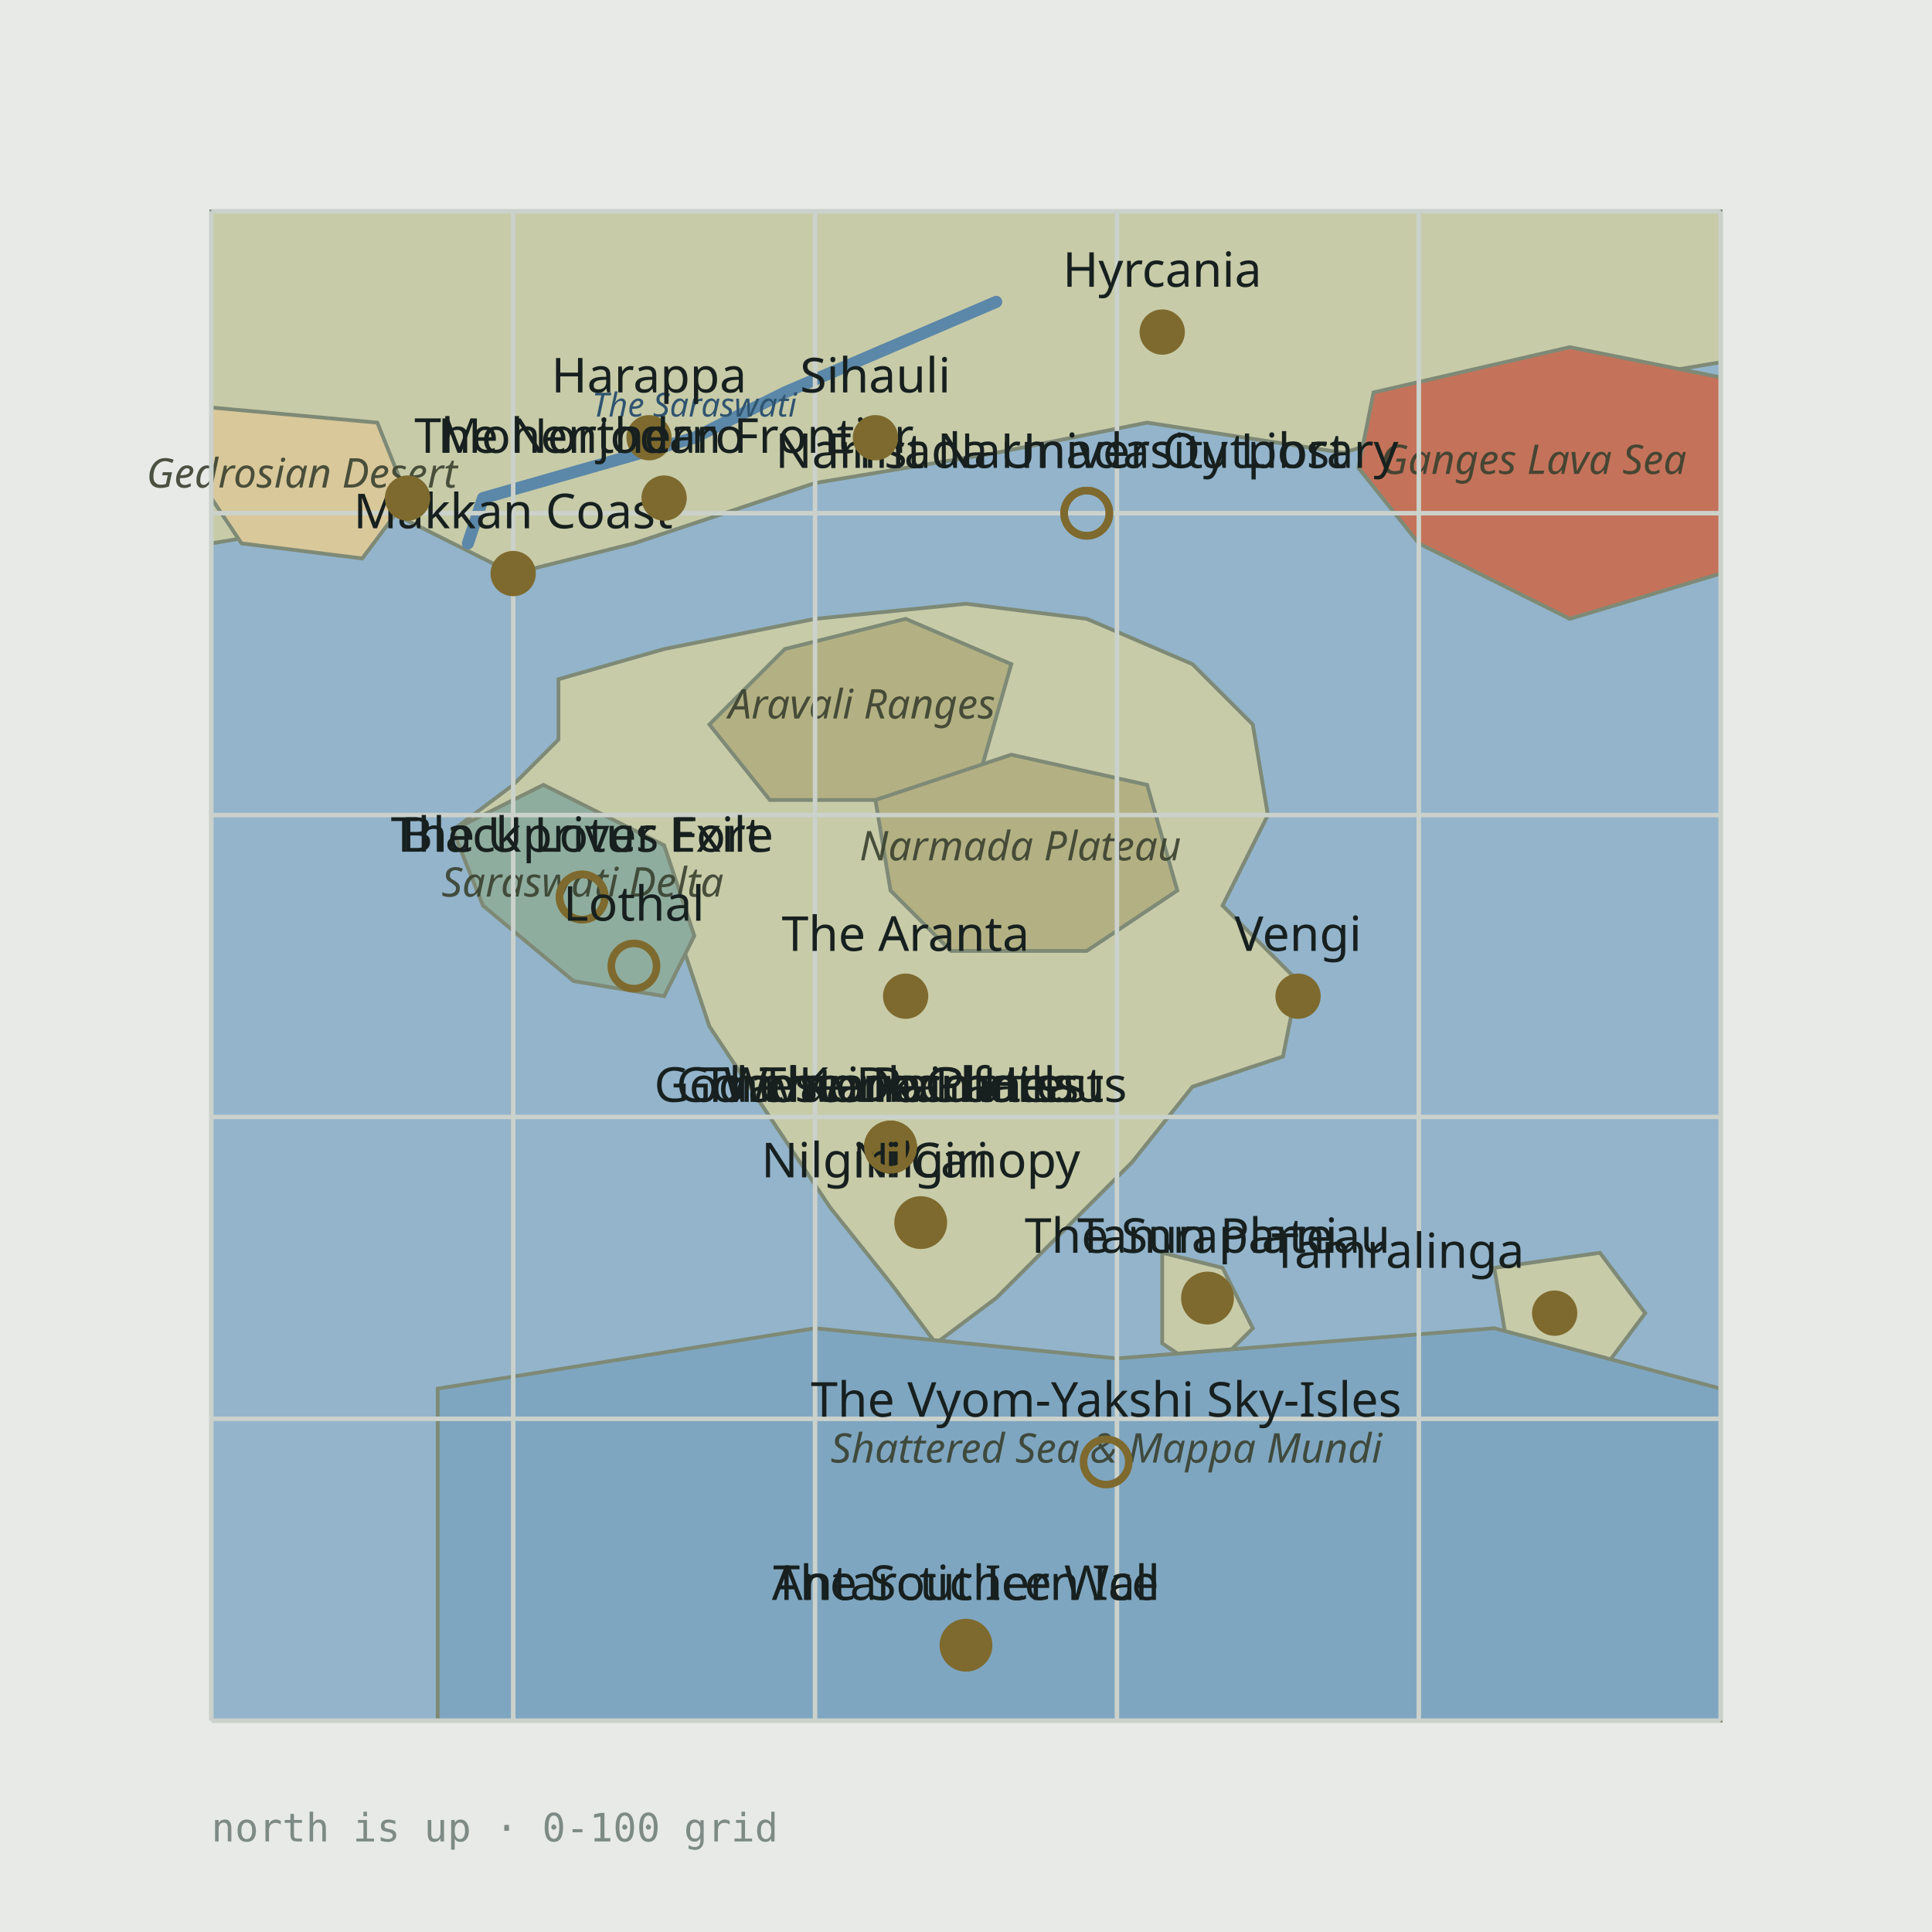
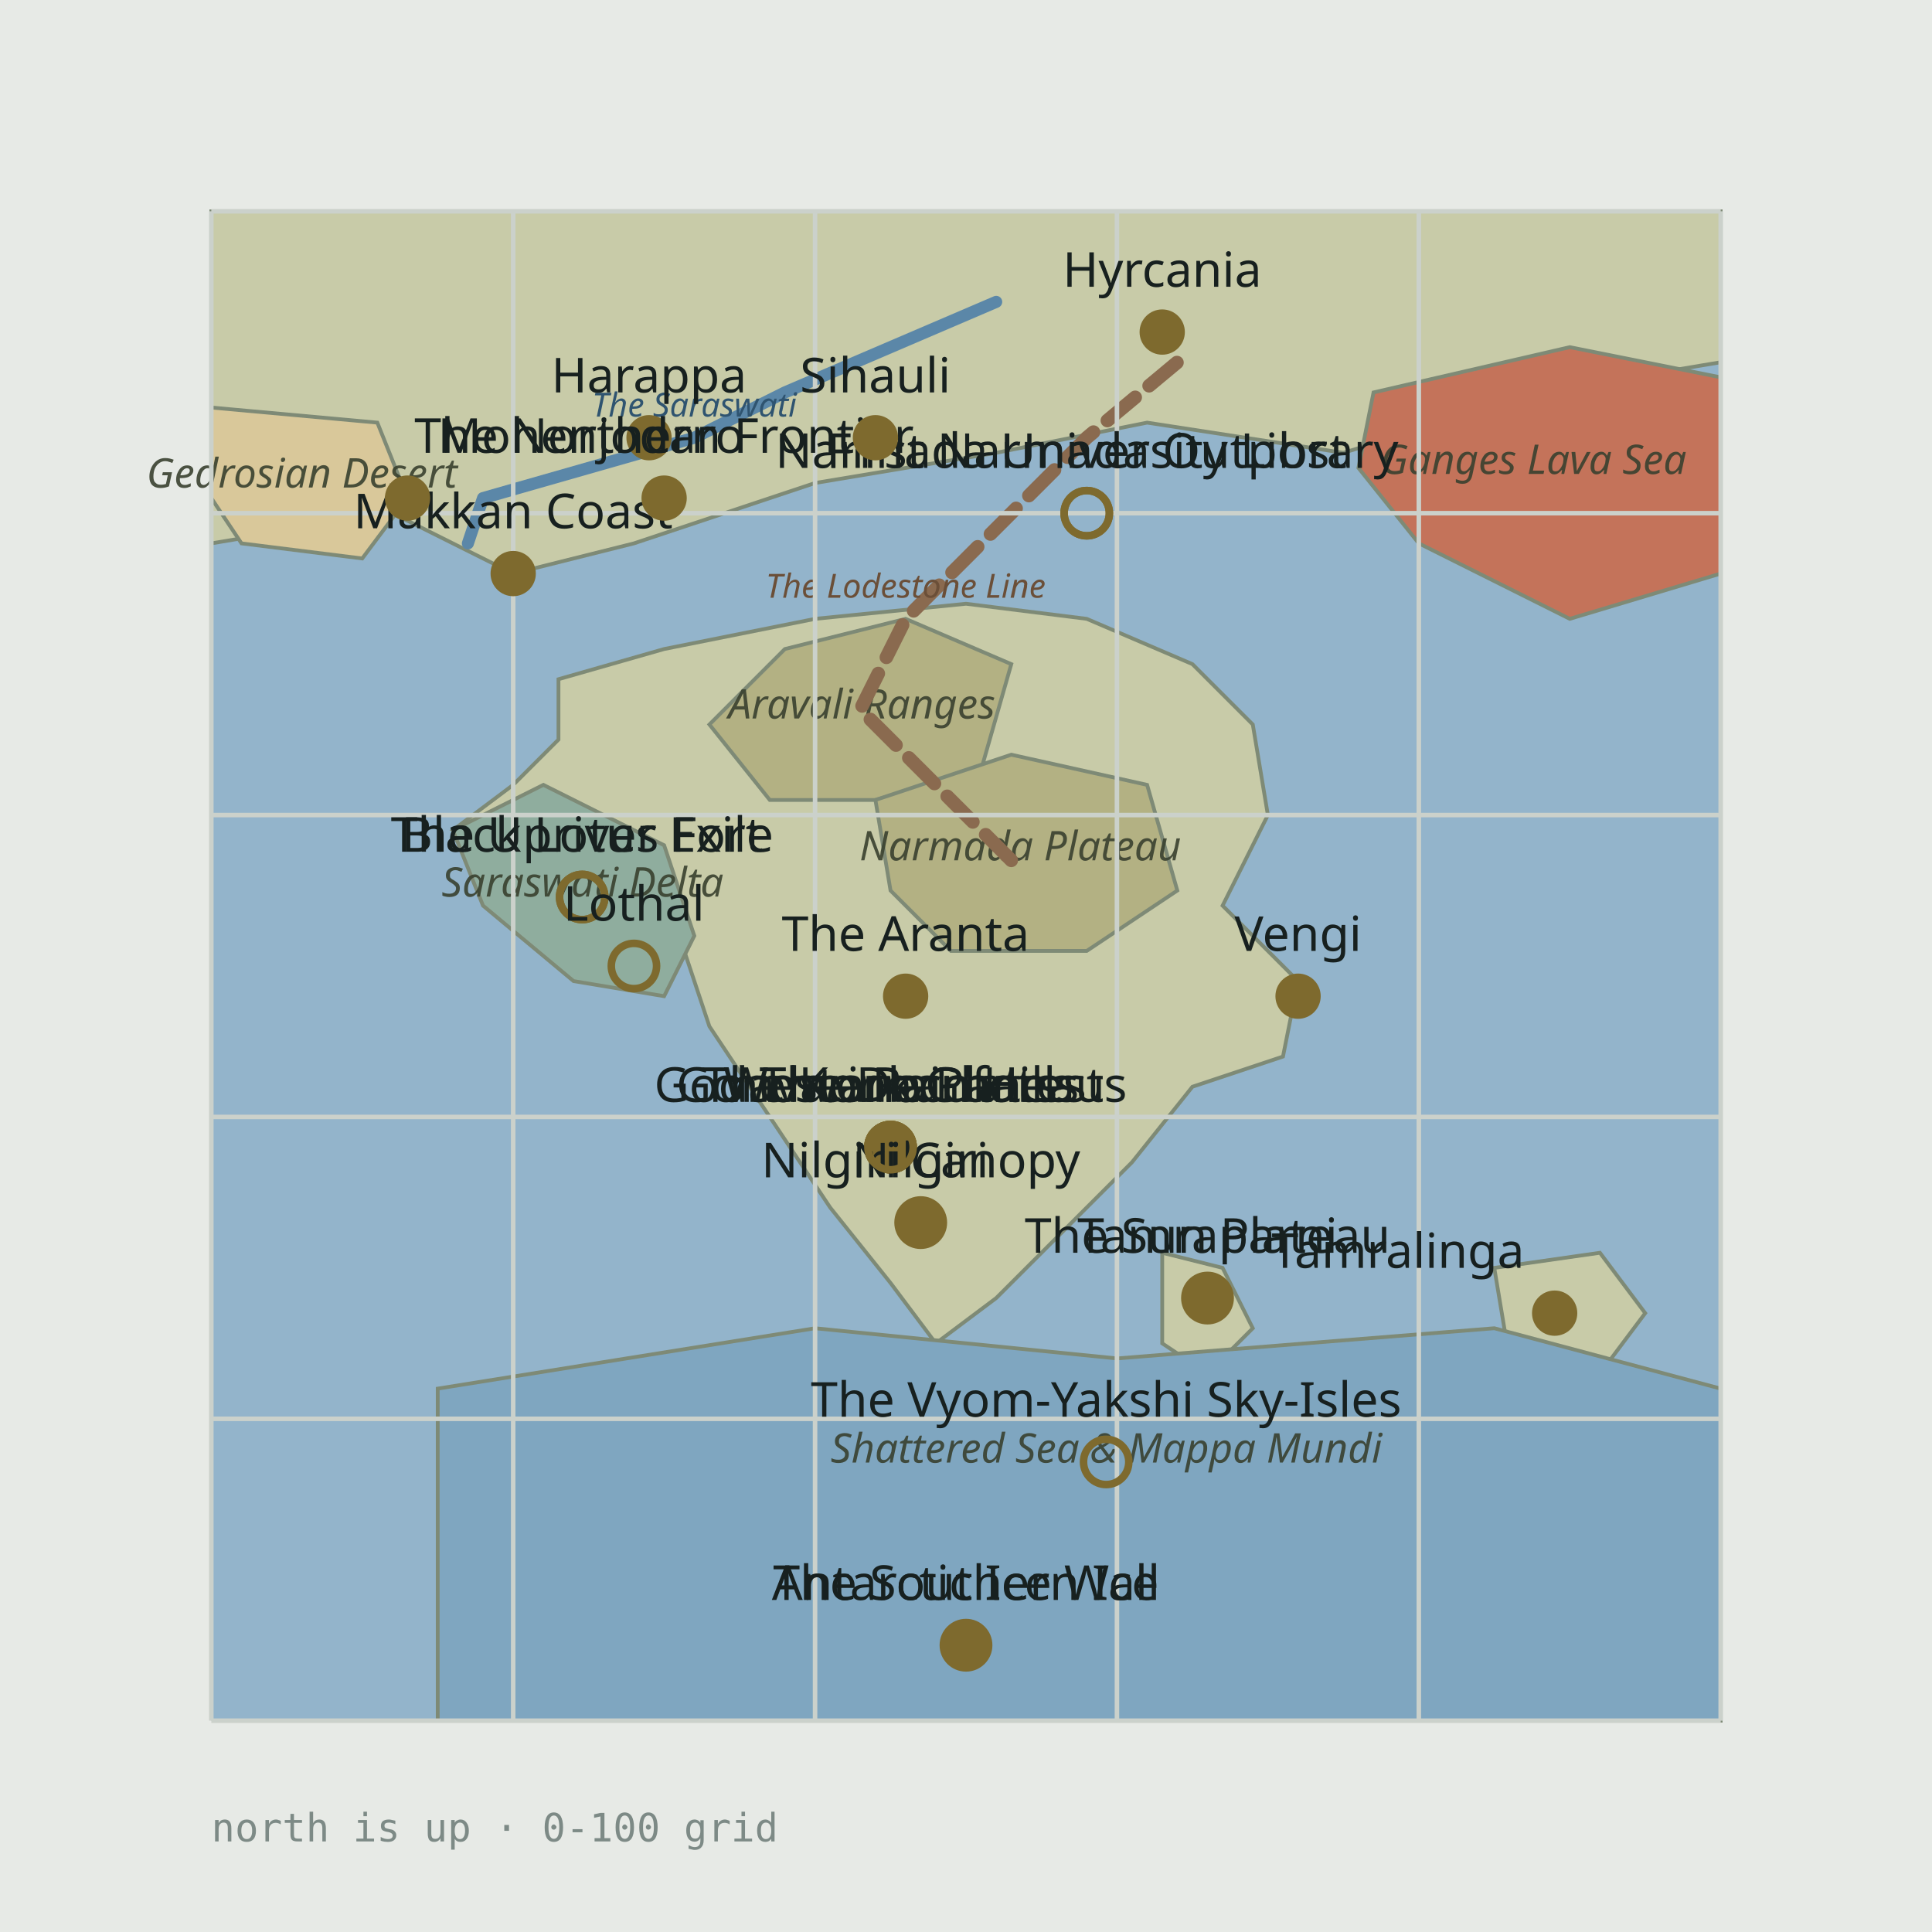
- <svg xmlns="http://www.w3.org/2000/svg" viewBox="-14 -14 128 128" width="720" role="img" aria-label="Map of Current Era (Age of Machinery)">
+ <svg xmlns="http://www.w3.org/2000/svg" viewBox="-14 -14 128 128" width="720" role="img" aria-label="Map of The Age of Machinery">
  <style>
  .bg{fill:#E7EAE6}.grid{stroke:#CBD1CB;stroke-width:.3}.edge{stroke:#AFB8B1;stroke-width:.6}
  .dot{fill:#2C5C8F}.dot-place{fill:#7E6A2E}
  .dot-within{fill:none;stroke:#7E6A2E;stroke-width:.5}
  .lbl{fill:#17201F;font:3.2px Archivo,sans-serif}
  .cap{fill:#7D8A86;font:2.6px 'JetBrains Mono',monospace}
  .sea{fill:#93B4CB} .land{fill:#C8CBA8}
  polygon{stroke:#7E8A76;stroke-width:.25}
  .rgn{fill:#39402F;font:2.7px Archivo,sans-serif;font-style:italic;opacity:.9}
  .course{fill:none;stroke:#5B87A8;stroke-width:.8;stroke-linejoin:round;stroke-linecap:round}
+   .route{fill:none;stroke:#8A6A4F;stroke-width:.9;stroke-dasharray:2.4 1.2;stroke-linejoin:round;stroke-linecap:round}
+   .route-lbl{fill:#6B4F38;font:2.2px Archivo,sans-serif;font-style:italic}
  .course-lbl{fill:#2F5470;font:2.2px Archivo,sans-serif;font-style:italic}
  .t-desert{fill:#D9C89A}.t-plains{fill:#A8BE84}.t-forest{fill:#7EA46E}.t-wetland{fill:#8FAD9E}.t-hills{fill:#B3B183}.t-mountains{fill:#A9A79C}.t-river{fill:#8FB3C4}.t-coast{fill:#D8CBA0}.t-sea{fill:#7FA6C0}.t-lava_field{fill:#C4735A}
  @media(prefers-color-scheme:dark){
   .bg{fill:#121817}.grid{stroke:#28322F}.edge{stroke:#3E4C4E}
   .dot{fill:#74A8DA}.dot-place{fill:#CBAE6A}.dot-within{fill:none;stroke:#CBAE6A}   .lbl{fill:#E2E7E3}.cap{fill:#78857F}
   .sea{fill:#18242E} .land{fill:#2A3026}
   polygon{stroke:#3A4436} .rgn{fill:#9FB09A}
   .course{stroke:#6E9CBD} .course-lbl{fill:#9DBDD4}
+    .route{stroke:#B08D6B} .route-lbl{fill:#C7A181}
   .t-desert{fill:#3B3524}.t-plains{fill:#2A3520}.t-forest{fill:#20301E}.t-wetland{fill:#1E2E2A}.t-hills{fill:#302E20}.t-mountains{fill:#2C2B26}.t-river{fill:#1D2E36}.t-coast{fill:#393322}.t-sea{fill:#1B2C36}.t-lava_field{fill:#3A1C15}
  }
</style>
  <rect class="bg" x="-14" y="-14" width="128" height="128" />
  <rect class="sea" x="0" y="0" width="100" height="100" />
  <polygon class="land" points="23,31 30,29 40,27 50,26 58,27 65,30 69,34 70,40 67,46 72,51 71,56 65,58 61,63 57,67 52,72 48,75 45,71 41,66 37,60 33,54 31,48 30,45 25,44 19,43 16,41 20,38 23,35" />
  <polygon class="land" points="0,0 100,0 100,10 88,12 75,16 62,14 52,16 40,18 28,22 20,24 12,20 0,22" />
  <polygon class="land" points="85,70 92,69 95,73 92,77 86,76" />
  <polygon class="land" points="63,69 67,70 69,74 66,77 63,75" />
  <polygon class="t-hills" points="33,34 38,29 46,27 53,30 51,37 44,39 37,39" />
  <text class="rgn" x="43.1" y="33.6" text-anchor="middle">Aravali Ranges</text>
  <polygon class="t-lava_field" points="77,12 90,9 100,11 100,24 90,27 80,22 76,17" />
  <text class="rgn" x="87.6" y="17.4" text-anchor="middle">Ganges Lava Sea</text>
  <polygon class="t-desert" points="0,13 11,14 13,19 10,23 2,22 0,19" />
  <text class="rgn" x="6.0" y="18.3" text-anchor="middle">Gedrosian Desert</text>
  <polygon class="t-hills" points="44,39 53,36 62,38 64,45 58,49 49,49 45,45" />
  <text class="rgn" x="53.6" y="43.0" text-anchor="middle">Narmada Plateau</text>
  <polygon class="t-wetland" points="16,41 22,38 30,42 32,48 30,52 24,51 18,46" />
  <text class="rgn" x="24.6" y="45.4" text-anchor="middle">Saraswati Delta</text>
  <polygon class="t-sea" points="15,78 40,74 60,76 85,74 100,78 100,100 15,100" />
  <text class="rgn" x="59.3" y="82.9" text-anchor="middle">Shattered Sea &amp; Mappa Mundi</text>
+   <polyline class="route" points="53,43 48,38 43,33 46,27 52,21 58,15 64,10" />
+   <text class="route-lbl" x="46.0" y="25.6" text-anchor="middle">The Lodestone Line</text>
  <polyline class="course" points="52,6 45,9 38,12 32,15 25,17 18,19 17,22" />
  <text class="course-lbl" x="32.0" y="13.6" text-anchor="middle">The Saraswati</text>
  <line class="grid" x1="0" y1="0" x2="0" y2="100" />
  <line class="grid" x1="0" y1="0" x2="100" y2="0" />
  <line class="grid" x1="20" y1="0" x2="20" y2="100" />
  <line class="grid" x1="0" y1="20" x2="100" y2="20" />
  <line class="grid" x1="40" y1="0" x2="40" y2="100" />
  <line class="grid" x1="0" y1="40" x2="100" y2="40" />
  <line class="grid" x1="60" y1="0" x2="60" y2="100" />
  <line class="grid" x1="0" y1="60" x2="100" y2="60" />
  <line class="grid" x1="80" y1="0" x2="80" y2="100" />
  <line class="grid" x1="0" y1="80" x2="100" y2="80" />
  <line class="grid" x1="100" y1="0" x2="100" y2="100" />
  <line class="grid" x1="0" y1="100" x2="100" y2="100" />
  <circle class="dot-place dot-within" cx="50" cy="95" r="1.5" />
  <text class="lbl" x="50" y="92" text-anchor="middle">Antarctic Ice Wall</text>
  <circle class="dot-place" cx="46" cy="52" r="1.5" />
  <text class="lbl" x="46" y="49" text-anchor="middle">The Aranta</text>
  <circle class="dot-place dot-within" cx="24.571" cy="45.429" r="1.5" />
  <text class="lbl" x="24.571" y="42.429" text-anchor="middle">Black Lotus Fort</text>
  <circle class="dot-place" cx="45" cy="62" r="1.5" />
  <text class="lbl" x="45" y="59" text-anchor="middle">The Deccan</text>
  <circle class="dot-place dot-within" cx="45" cy="62" r="1.5" />
  <text class="lbl" x="45" y="59" text-anchor="middle">Godavari Rainforests</text>
  <circle class="dot-place dot-within" cx="45" cy="62" r="1.5" />
  <text class="lbl" x="45" y="59" text-anchor="middle">Gondwana Plateau</text>
  <circle class="dot-place" cx="29" cy="15" r="1.5" />
  <text class="lbl" x="29" y="12" text-anchor="middle">Harappa</text>
  <circle class="dot-place" cx="63" cy="8" r="1.5" />
  <text class="lbl" x="63" y="5" text-anchor="middle">Hyrcania</text>
  <circle class="dot-place dot-within" cx="45" cy="62" r="1.5" />
  <text class="lbl" x="45" y="59" text-anchor="middle">The Konkan Hills</text>
  <circle class="dot-place" cx="20" cy="24" r="1.5" />
  <text class="lbl" x="20" y="21" text-anchor="middle">Makkan Coast</text>
  <circle class="dot-place" cx="13" cy="19" r="1.5" />
  <text class="lbl" x="15" y="16" text-anchor="start">Mohenjodaro</text>
  <circle class="dot-place dot-within" cx="58" cy="20" r="1.5" />
  <text class="lbl" x="58" y="17" text-anchor="middle">Narmada University Library</text>
  <circle class="dot-place dot-within" cx="58" cy="20" r="1.5" />
  <text class="lbl" x="58" y="17" text-anchor="middle">First Narmada Outpost</text>
  <circle class="dot-place" cx="47" cy="67" r="1.5" />
  <text class="lbl" x="47" y="64" text-anchor="middle">Nilgiri</text>
  <circle class="dot-place dot-within" cx="47" cy="67" r="1.5" />
  <text class="lbl" x="47" y="64" text-anchor="middle">Nilgiri Canopy</text>
  <circle class="dot-place" cx="30" cy="19" r="1.5" />
  <text class="lbl" x="30" y="16" text-anchor="middle">The Northern Frontier</text>
  <circle class="dot-place dot-within" cx="59.286" cy="82.857" r="1.5" />
  <text class="lbl" x="59.286" y="79.857" text-anchor="middle">The Vyom-Yakshi Sky-Isles</text>
  <circle class="dot-place" cx="44" cy="15" r="1.5" />
  <text class="lbl" x="44" y="12" text-anchor="middle">Sihauli</text>
  <circle class="dot-place" cx="50" cy="95" r="1.5" />
  <text class="lbl" x="50" y="92" text-anchor="middle">The Southern Ice</text>
  <circle class="dot-place dot-within" cx="66" cy="72" r="1.5" />
  <text class="lbl" x="66" y="69" text-anchor="middle">The Sun Plateau</text>
  <circle class="dot-place" cx="89" cy="73" r="1.5" />
  <text class="lbl" x="87" y="70" text-anchor="end">Tamralinga</text>
  <circle class="dot-place" cx="66" cy="72" r="1.5" />
  <text class="lbl" x="66" y="69" text-anchor="middle">Tamraparni</text>
  <circle class="dot-place dot-within" cx="24.571" cy="45.429" r="1.5" />
  <text class="lbl" x="24.571" y="42.429" text-anchor="middle">The Upriver Exile</text>
  <circle class="dot-place" cx="72" cy="52" r="1.5" />
  <text class="lbl" x="72" y="49" text-anchor="middle">Vengi</text>
  <circle class="dot-place dot-within" cx="45" cy="62" r="1.5" />
  <text class="lbl" x="45" y="59" text-anchor="middle">Western Ghats</text>
  <circle class="dot-place dot-within" cx="28" cy="50" r="1.5" />
  <text class="lbl" x="28" y="47" text-anchor="middle">Lothal</text>
  <text class="cap" x="0" y="108">north is up · 0-100 grid</text>
</svg>
